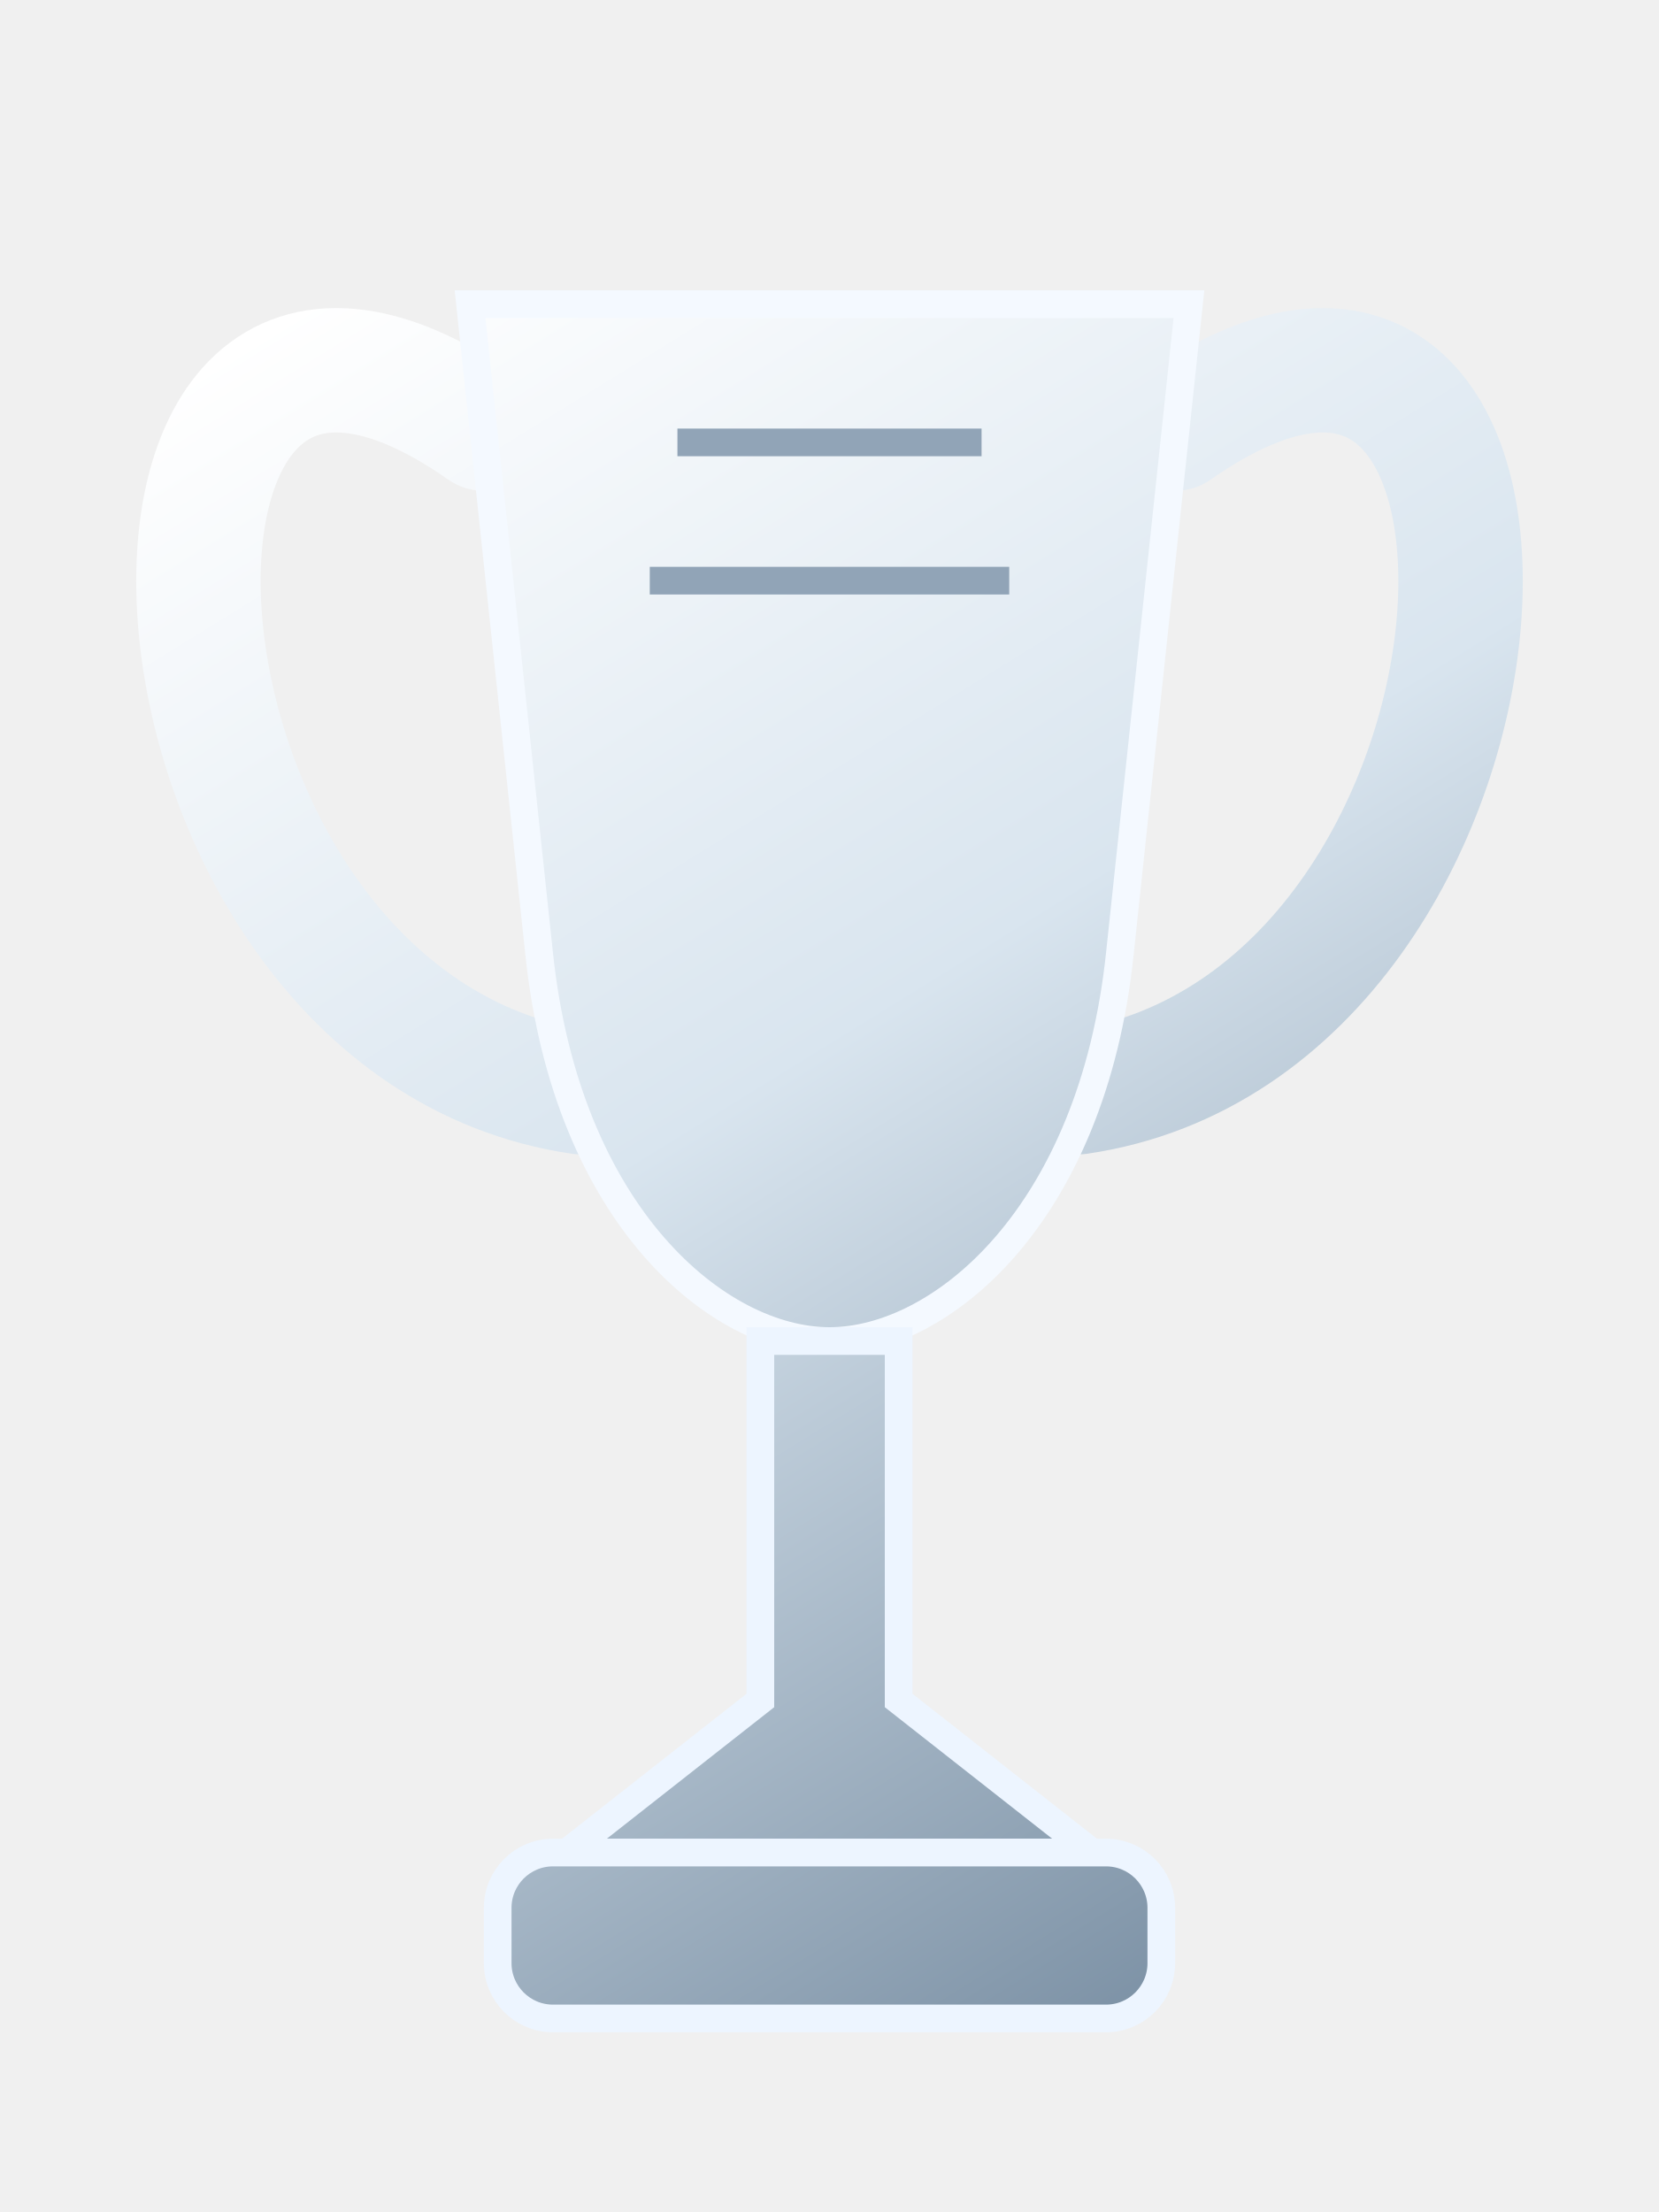
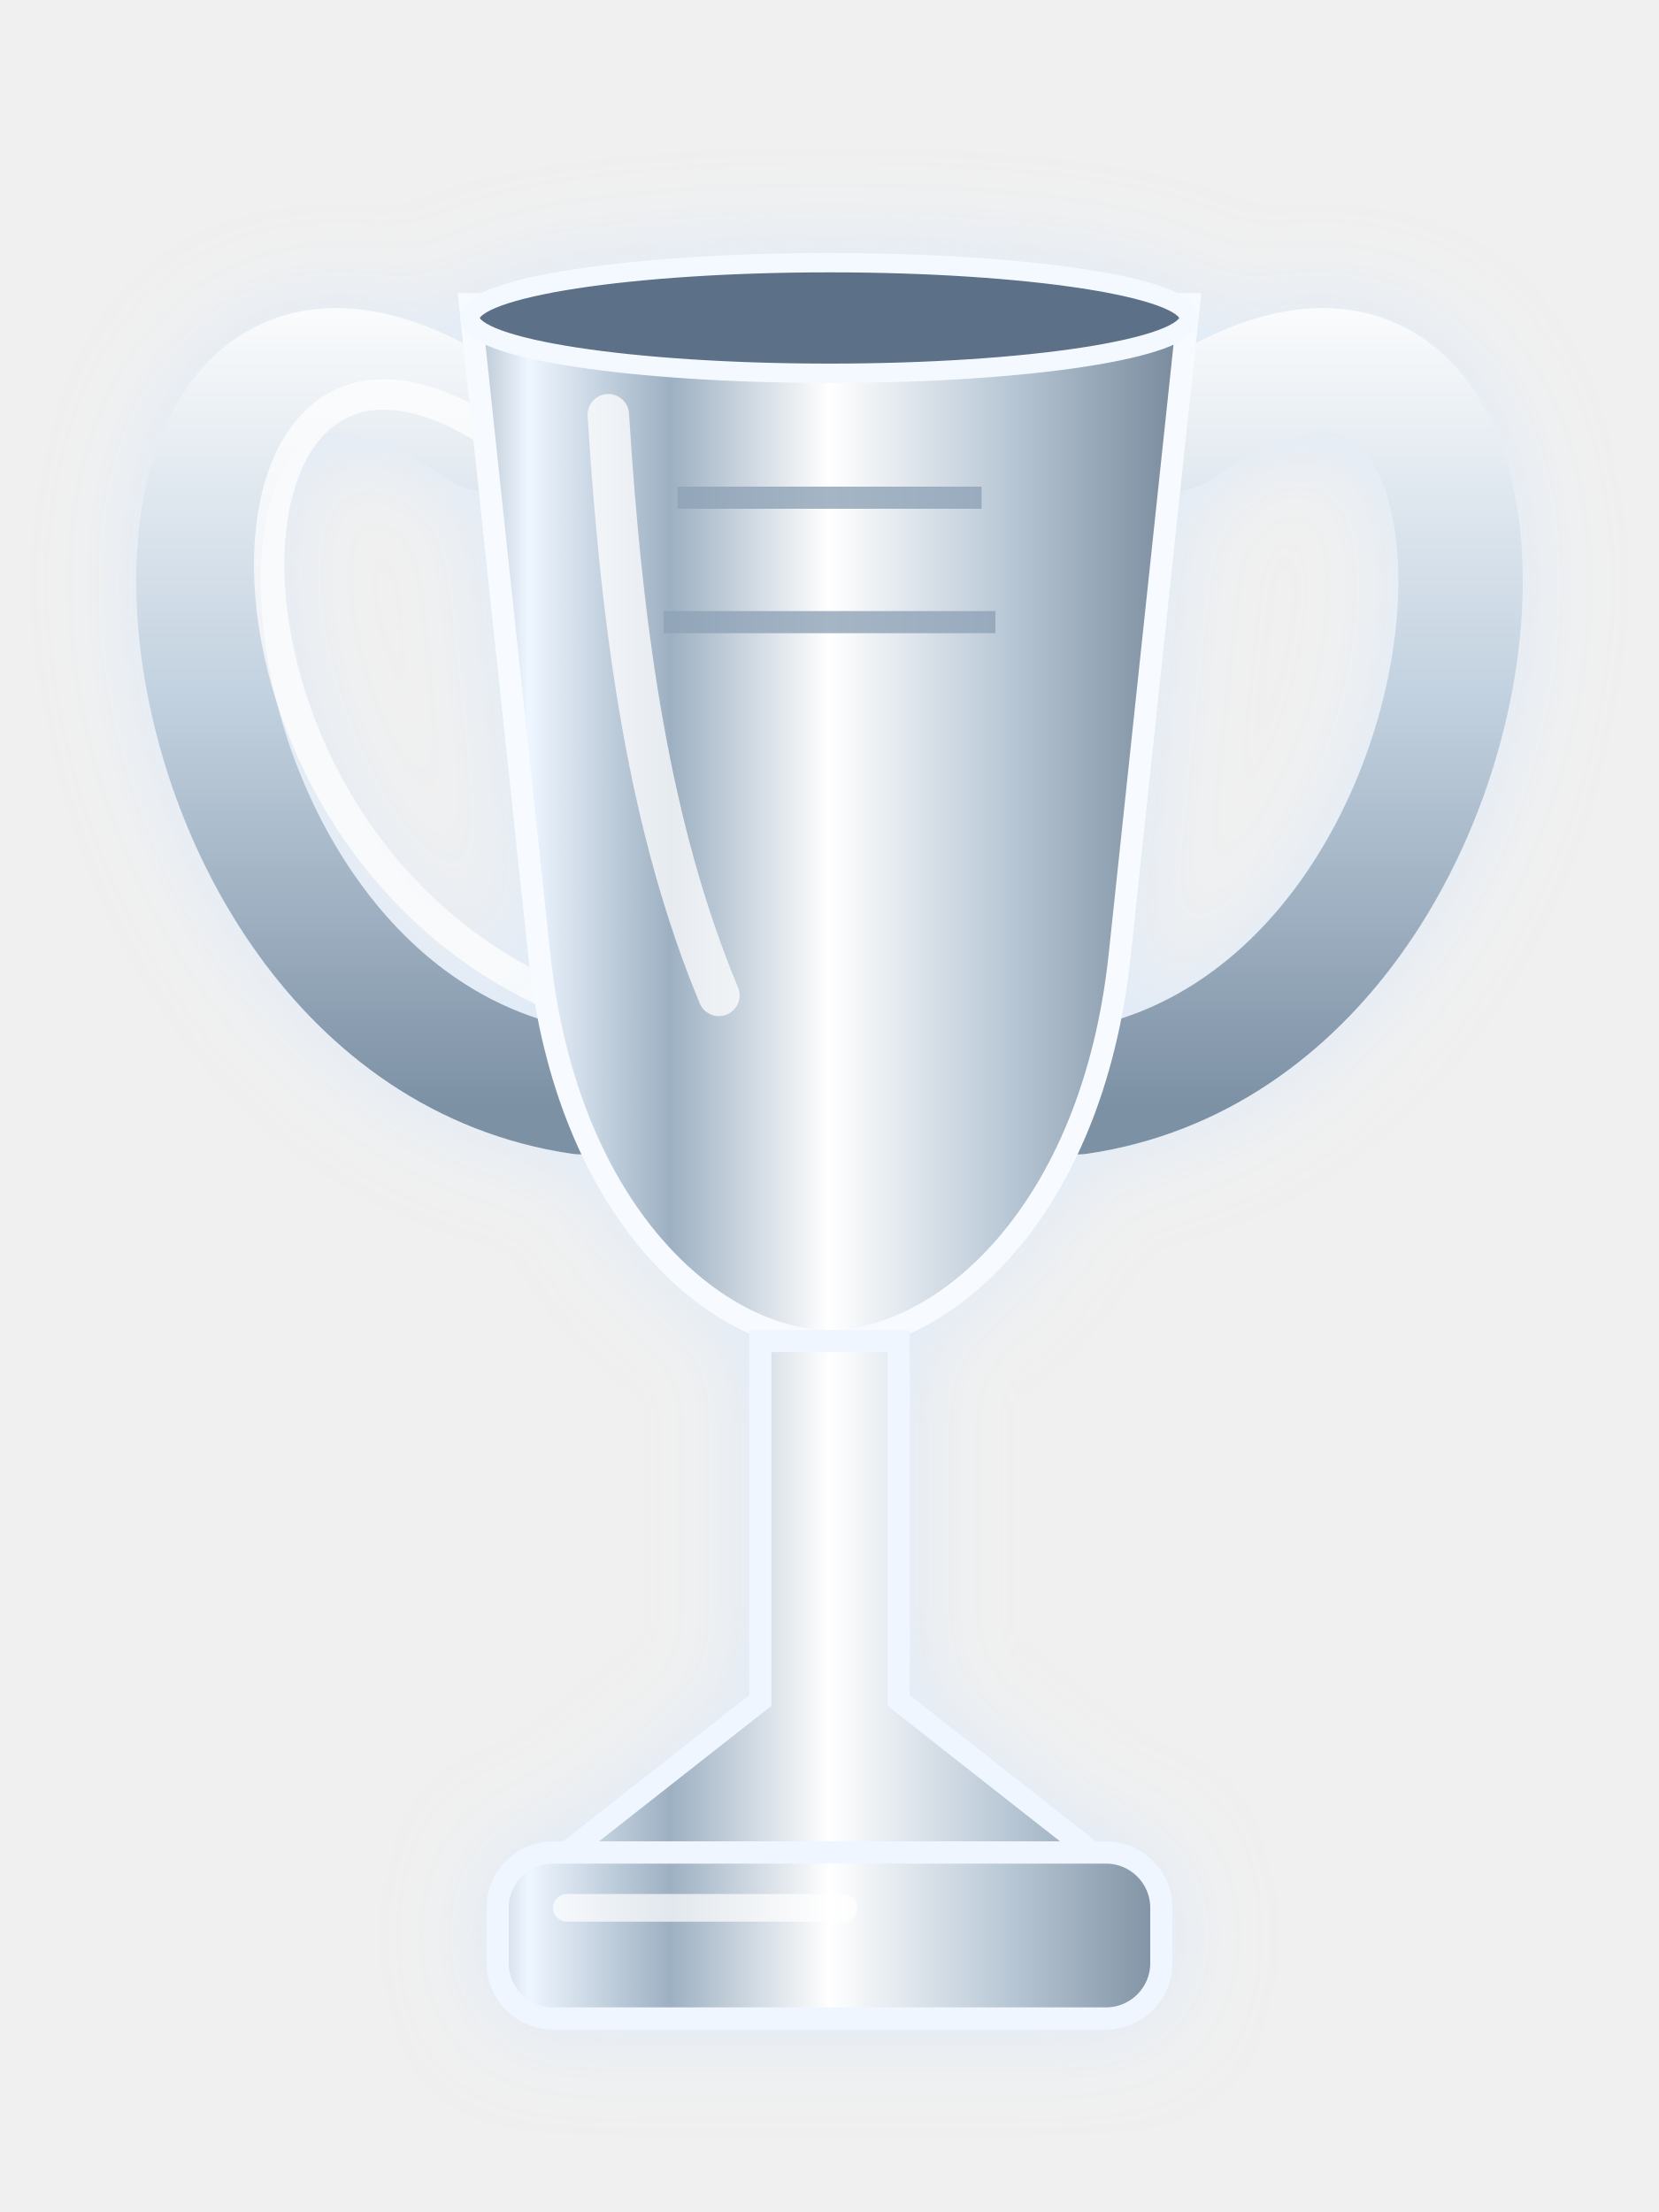
<svg xmlns="http://www.w3.org/2000/svg" viewBox="0 0 120 160" fill="none">
  <defs>
-     <linearGradient id="s" x1="22" y1="22" x2="98" y2="145" gradientUnits="userSpaceOnUse">
-       <stop stop-color="#fff" />
-       <stop offset=".45" stop-color="#d9e5ef" />
-       <stop offset="1" stop-color="#73899e" />
+     <linearGradient id="s" x1="28" y1="0" x2="92" y2="0" gradientUnits="userSpaceOnUse">
+       <stop stop-color="#5d7184" />
+       <stop offset=".16" stop-color="#eef6ff" />
+       <stop offset=".32" stop-color="#9db0c2" />
+       <stop offset=".5" stop-color="#ffffff" />
+       <stop offset=".7" stop-color="#b9c8d6" />
+       <stop offset="1" stop-color="#55697d" />
    </linearGradient>
+     <linearGradient id="h" x1="0" y1="20" x2="0" y2="80" gradientUnits="userSpaceOnUse">
+       <stop stop-color="#ffffff" />
+       <stop offset=".5" stop-color="#c3d2e0" />
+       <stop offset="1" stop-color="#7d91a5" />
+     </linearGradient>
+     <filter id="glow" x="-40%" y="-30%" width="180%" height="160%">
+       <feGaussianBlur in="SourceAlpha" stdDeviation="3.2" result="b" />
+       <feFlood flood-color="#cfe6ff" flood-opacity=".55" />
+       <feComposite in2="b" operator="in" result="g" />
+       <feMerge>
+         <feMergeNode in="g" />
+         <feMergeNode in="SourceGraphic" />
+       </feMerge>
+     </filter>
  </defs>
-   <path d="M35 31C5 10 8 74 42 79M85 31c30-21 27 43-7 48" stroke="url(#s)" stroke-width="9" stroke-linecap="round" />
-   <path d="M34 22h52l-5 47c-2 19-13 28-21 28S41 88 39 69z" fill="url(#s)" stroke="#f4f9ff" stroke-width="2" />
-   <path d="M49 32h22M47 42h26" stroke="#91a4b7" stroke-width="2" />
-   <path d="M55 97h10v26l14 11H41l14-11z" fill="url(#s)" stroke="#edf5ff" stroke-width="2" />
-   <rect x="36" y="134" width="48" height="12" rx="4" fill="url(#s)" stroke="#edf5ff" stroke-width="2" />
+   <g filter="url(#glow)">
+     <path d="M35 31C5 10 8 74 42 79M85 31c30-21 27 43-7 48" stroke="url(#h)" stroke-width="9" stroke-linecap="round" />
+     <path d="M35 31C14 18 13 60 40 72" stroke="#fff" stroke-width="2.2" stroke-linecap="round" opacity=".7" />
+     <path d="M34 22h52l-5 47c-2 19-13 28-21 28S41 88 39 69z" fill="url(#s)" stroke="#f7fbff" stroke-width="1.6" />
+     <ellipse cx="60" cy="23" rx="26" ry="4" fill="#5b7088" stroke="#f4f9ff" stroke-width="1.4" />
+     <path d="M44 30c1 16 3 30 8 42" stroke="#fff" stroke-width="3" stroke-linecap="round" opacity=".75" />
+     <path d="M49 36h22M48 45h24" stroke="#8ea2b6" stroke-width="1.6" opacity=".8" />
+     <path d="M55 97h10v26l14 11H41l14-11z" fill="url(#s)" stroke="#f0f6ff" stroke-width="1.6" />
+     <rect x="36" y="134" width="48" height="12" rx="4" fill="url(#s)" stroke="#f0f6ff" stroke-width="1.6" />
+     <path d="M41 138h20" stroke="#fff" stroke-width="2" stroke-linecap="round" opacity=".7" />
+   </g>
</svg>
